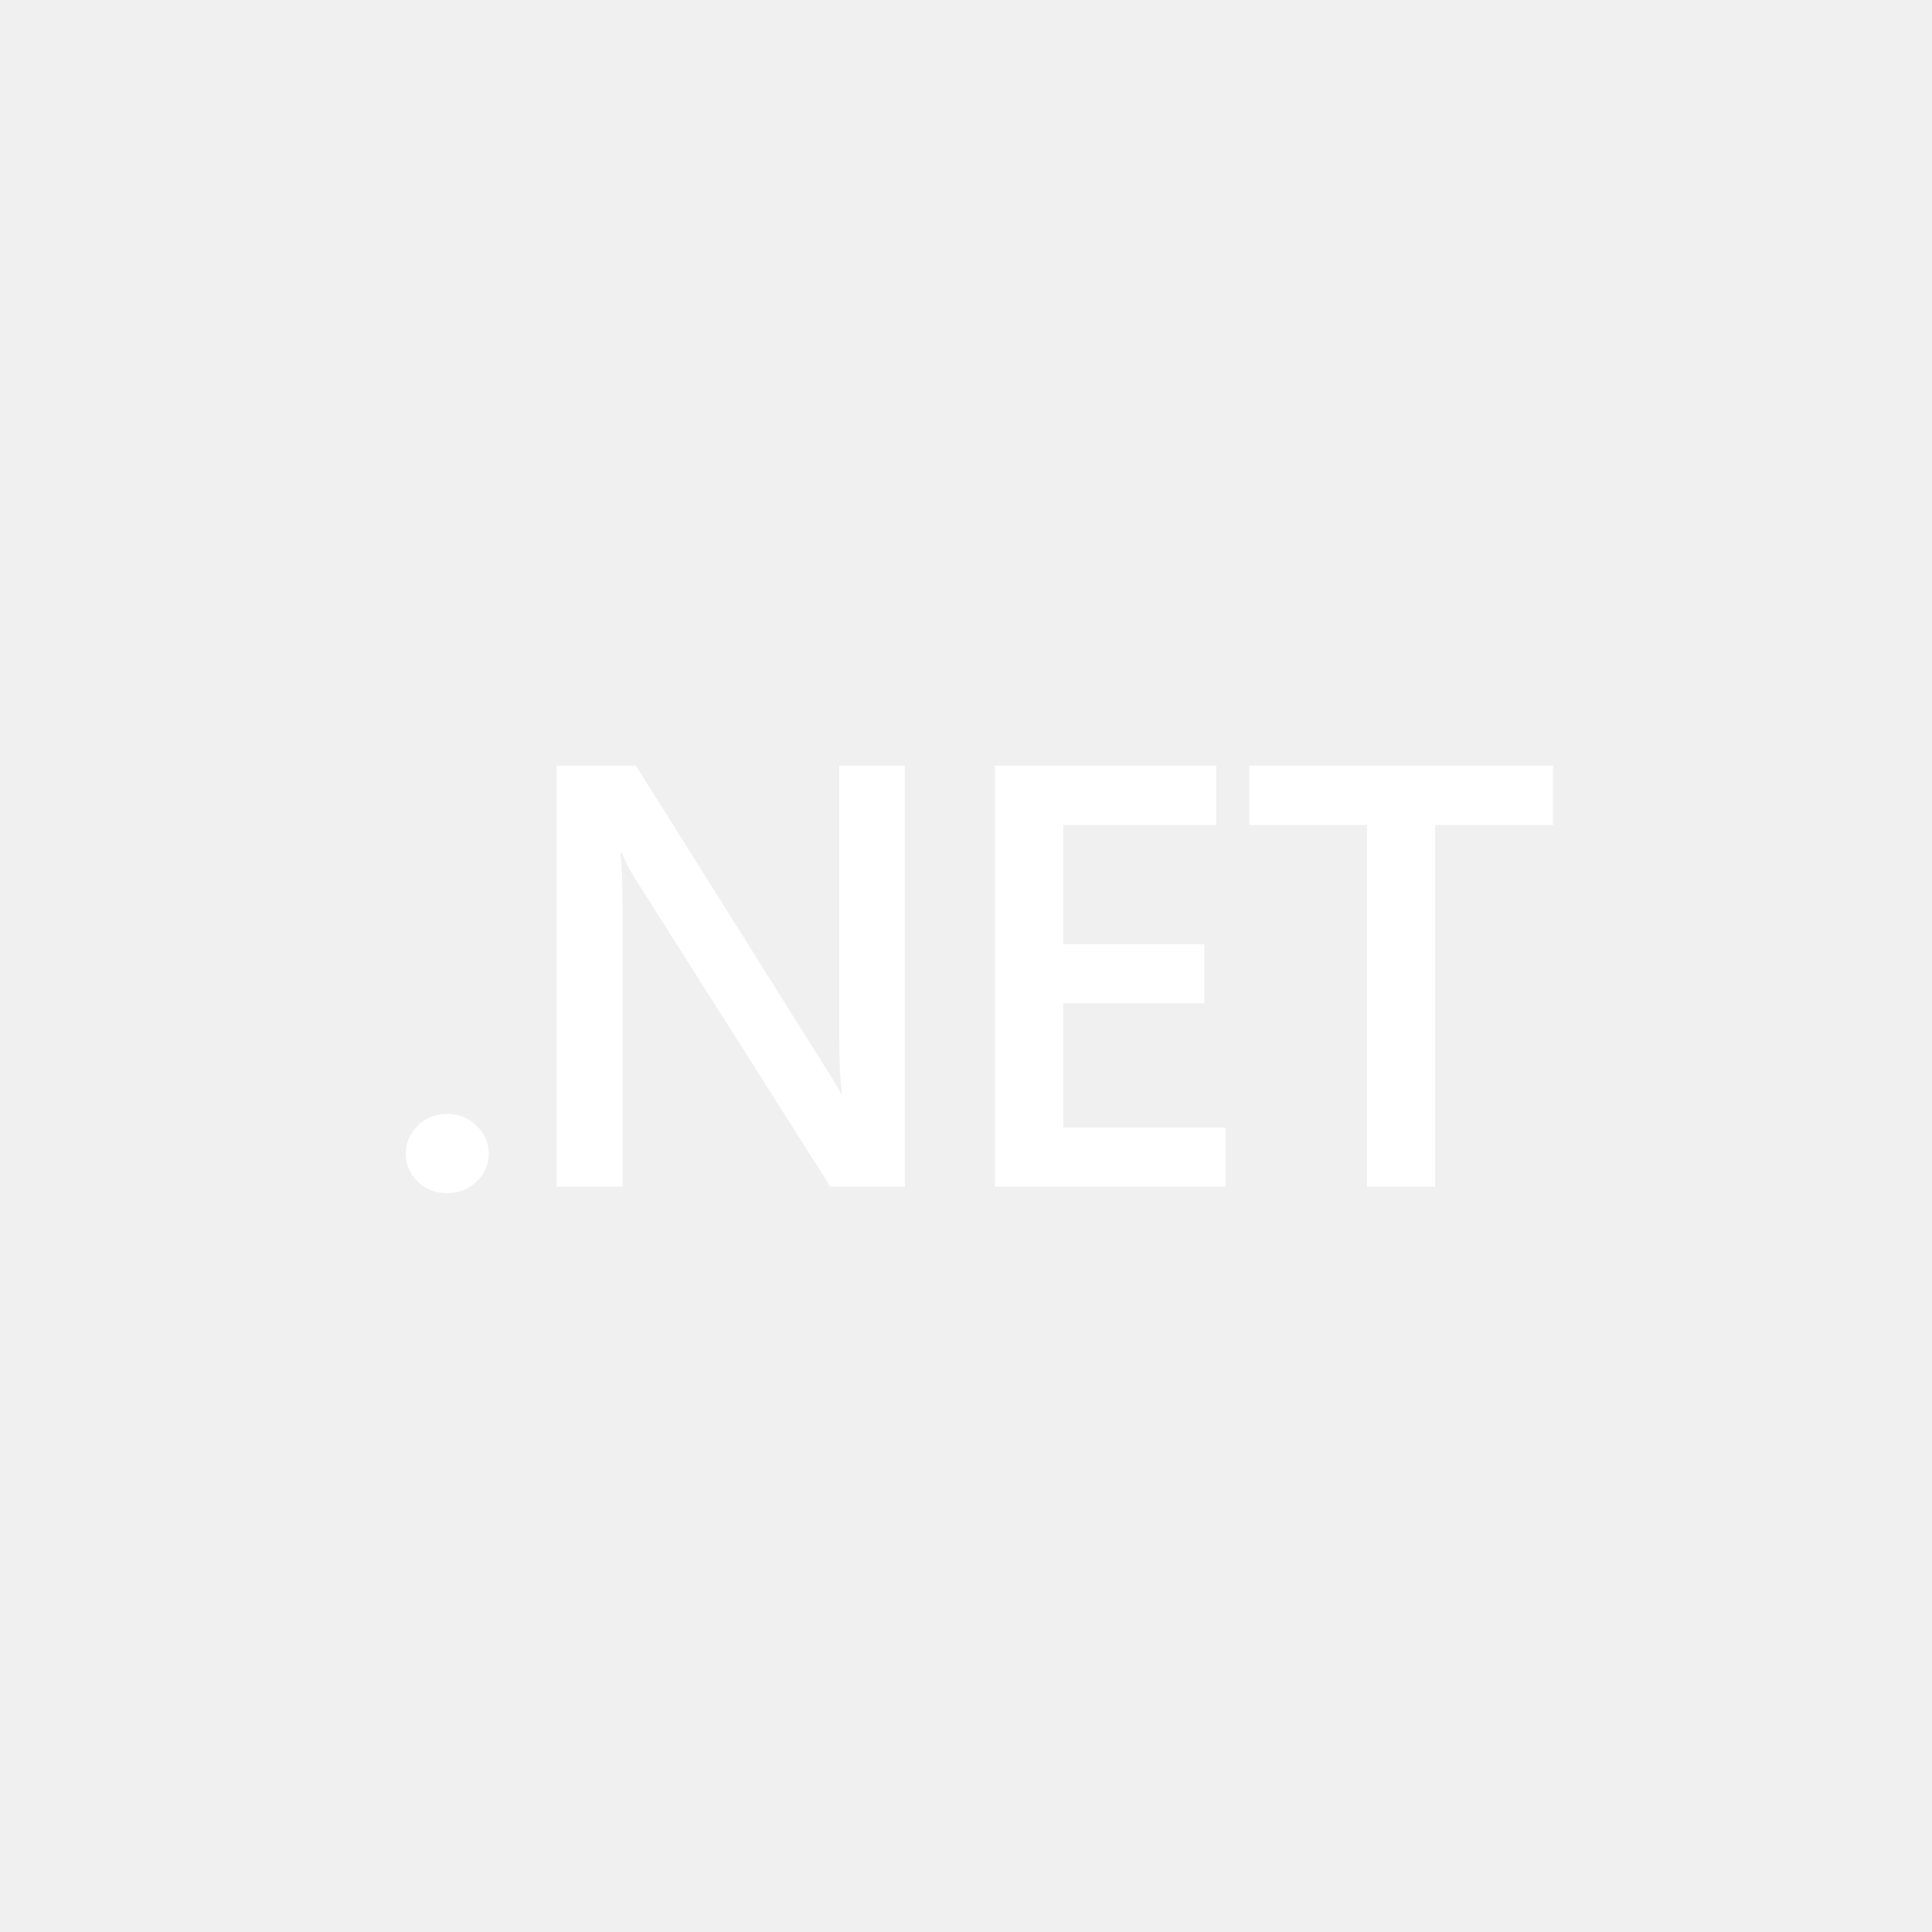
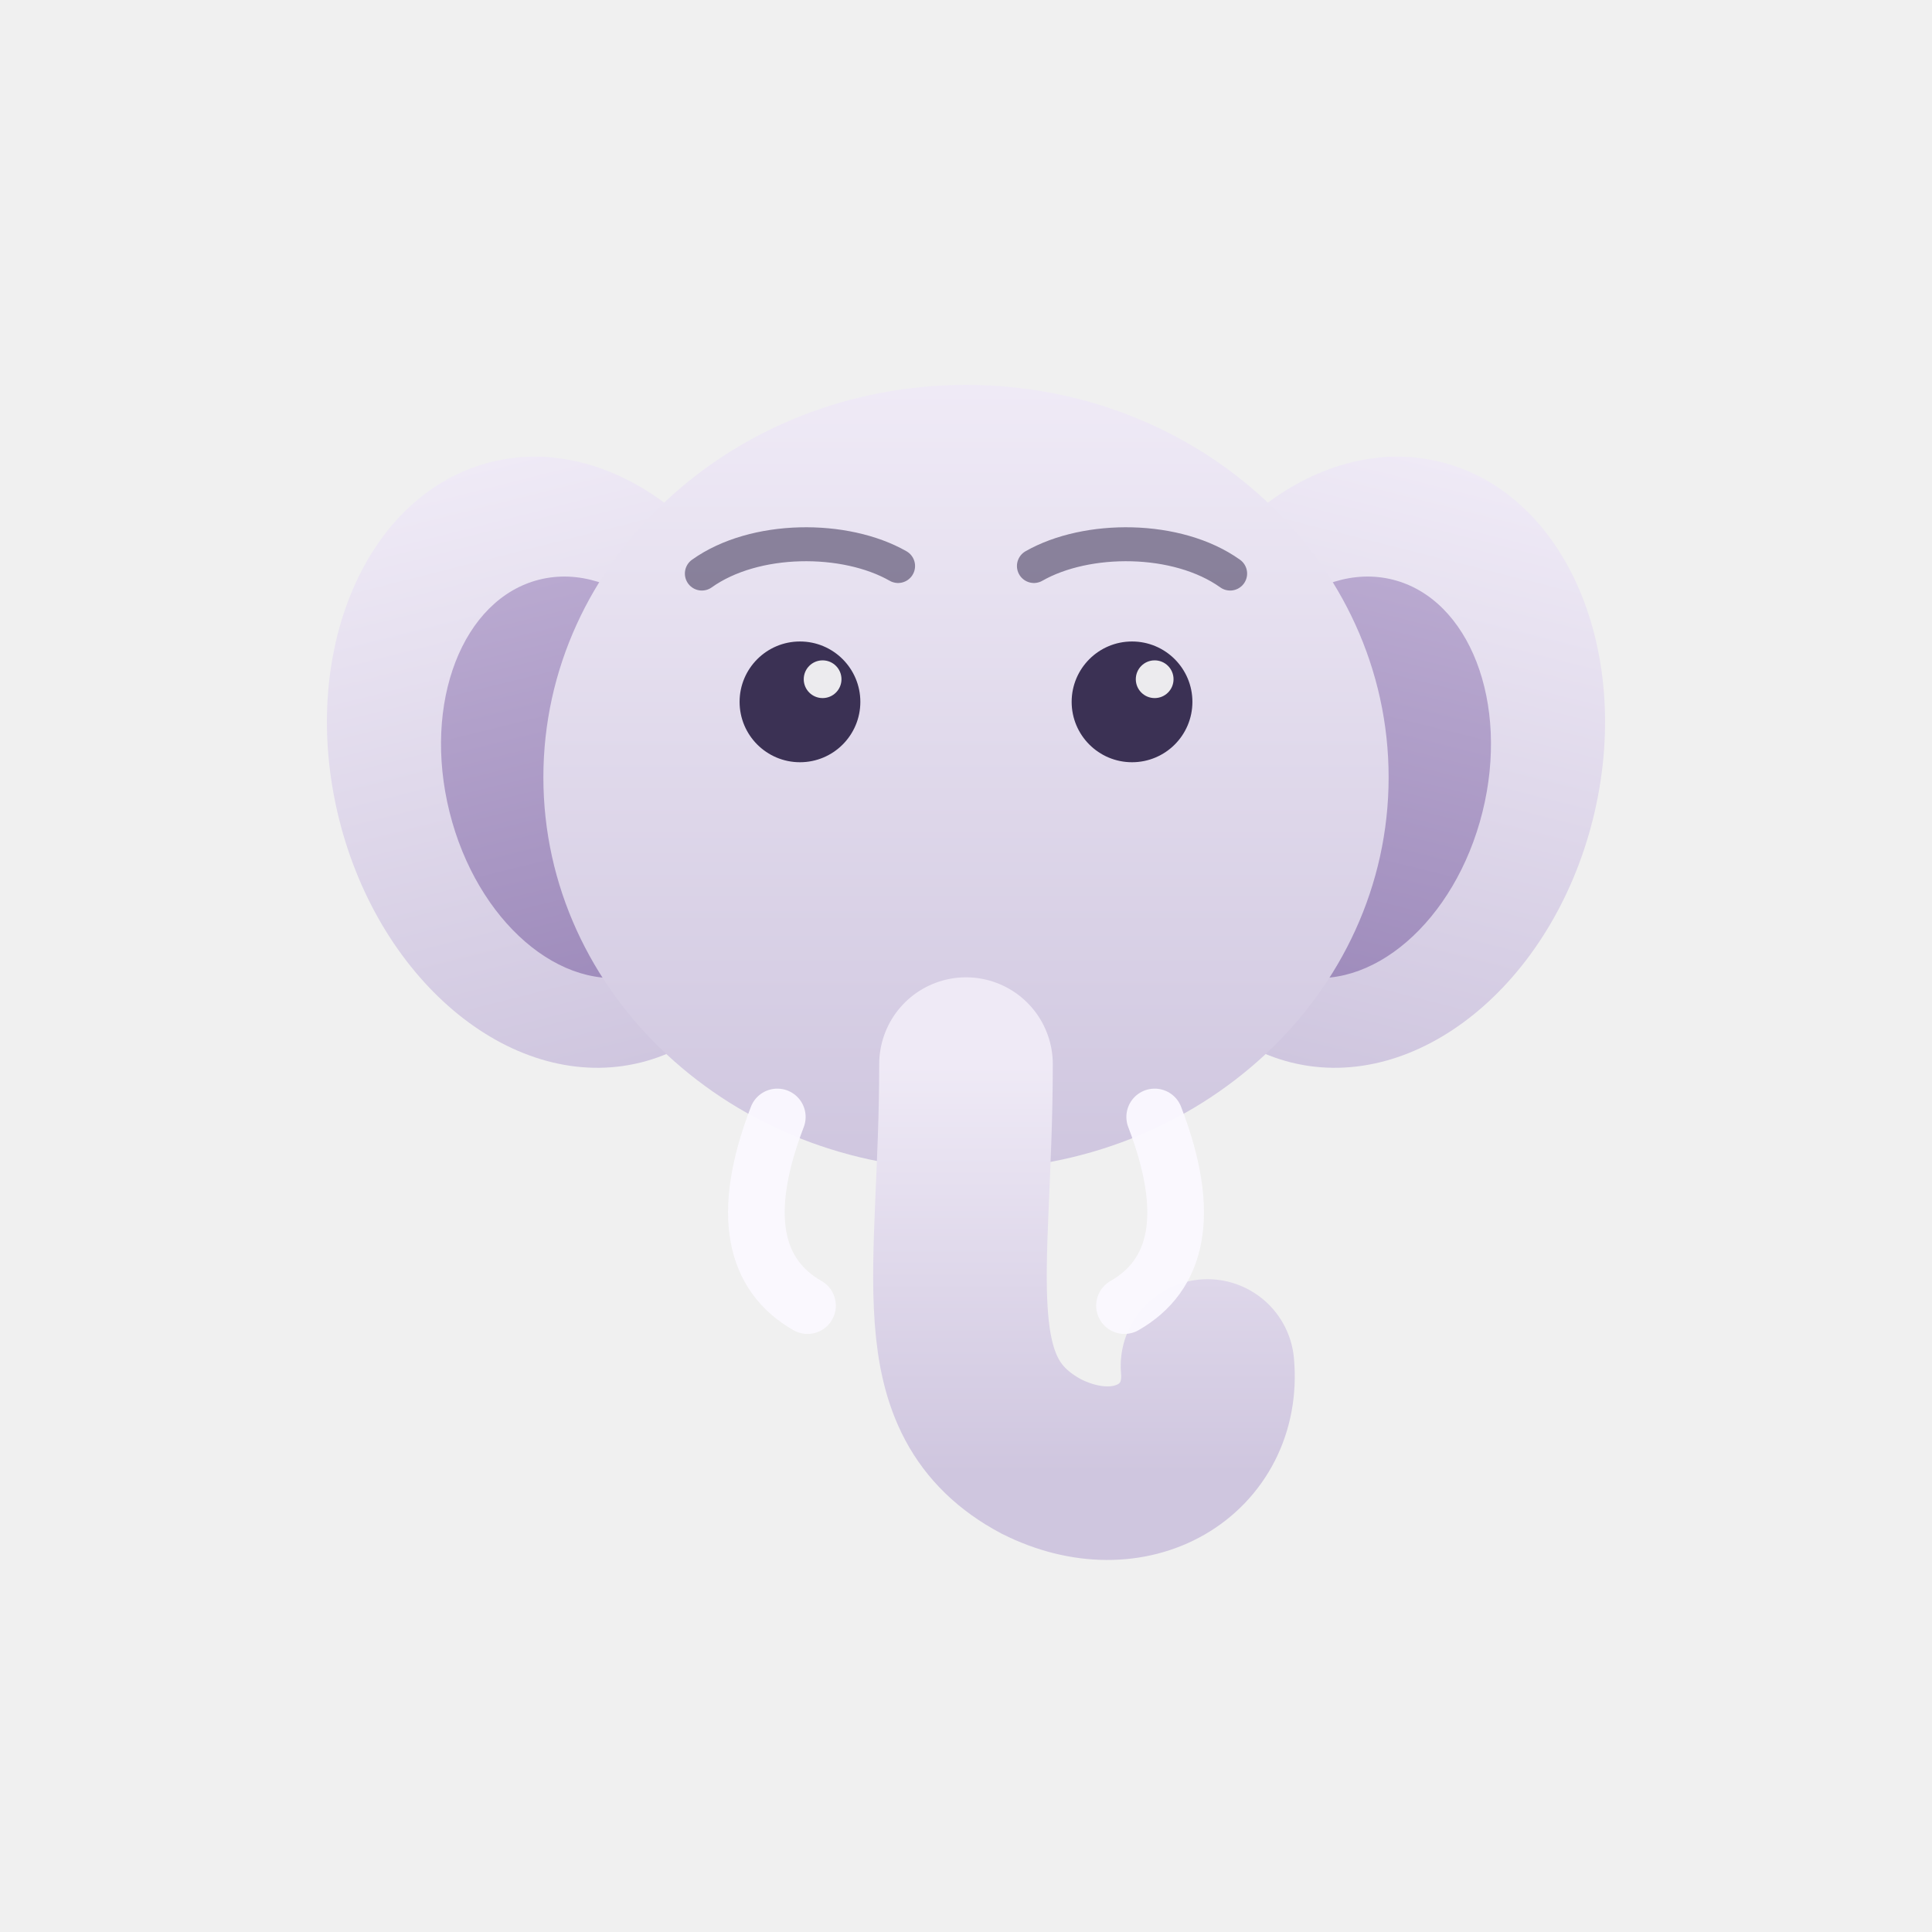
- <svg xmlns="http://www.w3.org/2000/svg" width="456" height="456" viewBox="0 0 456 456" version="1.1" xml:space="preserve" style="fill-rule:evenodd;clip-rule:evenodd;stroke-linejoin:round;stroke-miterlimit:2;">
-   <path d="m 105.5,281.609 c -2.703,0 -5.001,-0.9 -6.893,-2.702 -1.892,-1.848 -2.838,-4.042 -2.838,-6.582 0,-2.587 0.946,-4.804 2.838,-6.652 1.892,-1.848 4.19,-2.772 6.893,-2.772 2.748,0 5.068,0.924 6.96,2.772 1.937,1.848 2.906,4.064 2.906,6.652 0,2.54 -0.968,4.734 -2.906,6.582 -1.892,1.802 -4.212,2.702 -6.96,2.702 z" style="fill:#ffffff;fill-rule:nonzero;stroke-width:0.838" />
-   <path d="M 213.561,280.084 H 195.99 L 149.7,207.054 c -1.171,-1.848 -2.14,-3.765 -2.906,-5.751 h -0.406 c 0.361,2.125 0.541,6.675 0.541,13.65 v 65.132 h -15.543 v -99.36 h 18.719 l 44.737,71.298 c 1.892,2.957 3.109,4.989 3.649,6.098 h 0.27 c -0.45,-2.632 -0.676,-7.09 -0.676,-13.373 v -64.023 h 15.476 z" style="fill:#ffffff;fill-rule:nonzero;stroke-width:0.838" />
-   <path d="m 289.251,280.084 h -54.401 v -99.36 h 52.238 v 13.997 h -36.154 v 28.131 h 33.316 v 13.927 h -33.316 v 29.378 h 38.316 z" style="fill:#ffffff;fill-rule:nonzero;stroke-width:0.838" />
-   <path d="M 366.565,194.721 H 338.722 v 85.363 h -16.084 v -85.363 h -27.775 v -13.997 h 71.701 z" style="fill:#ffffff;fill-rule:nonzero;stroke-width:0.838" />
+ <svg xmlns="http://www.w3.org/2000/svg" viewBox="0 0 512 512" width="512" height="512">
+   <defs>
+     <linearGradient id="hide" x1="0" y1="0" x2="0" y2="1">
+       <stop offset="0" stop-color="#EFEAF6" />
+       <stop offset="1" stop-color="#CFC6DF" />
+     </linearGradient>
+     <linearGradient id="earInner" x1="0" y1="0" x2="0" y2="1">
+       <stop offset="0" stop-color="#B9A9D0" />
+       <stop offset="1" stop-color="#9F8CBC" />
+     </linearGradient>
+   </defs>
+   <g transform="translate(0 -34)">
+     <ellipse cx="150" cy="236" rx="62" ry="82" fill="url(#hide)" transform="rotate(-14 150 236)" />
+     <ellipse cx="362" cy="236" rx="62" ry="82" fill="url(#hide)" transform="rotate(14 362 236)" />
+     <ellipse cx="156" cy="240" rx="38" ry="54" fill="url(#earInner)" transform="rotate(-14 156 240)" />
+     <ellipse cx="356" cy="240" rx="38" ry="54" fill="url(#earInner)" transform="rotate(14 356 240)" />
+     <ellipse cx="256" cy="240" rx="112" ry="104" fill="url(#hide)" />
+     <path d="M256 316              C 256 372, 246 404, 276 420              C 300 432, 322 418, 320 396" fill="none" stroke="url(#hide)" stroke-width="46" stroke-linecap="round" />
+     <path d="M206 330 C 196 356, 200 372, 214 380" fill="none" stroke="#FBF9FF" stroke-width="15" stroke-linecap="round" opacity="0.95" />
+     <path d="M306 330 C 316 356, 312 372, 298 380" fill="none" stroke="#FBF9FF" stroke-width="15" stroke-linecap="round" opacity="0.95" />
+     <circle cx="212" cy="220" r="16" fill="#3B3154" />
+     <circle cx="300" cy="220" r="16" fill="#3B3154" />
+     <circle cx="218" cy="214" r="5" fill="#FFFFFF" opacity="0.9" />
+     <circle cx="306" cy="214" r="5" fill="#FFFFFF" opacity="0.9" />
+     <path d="M186 186 C 200 176, 224 176, 238 184" fill="none" stroke="#3B3154" stroke-width="9" stroke-linecap="round" opacity="0.55" />
+     <path d="M274 184 C 288 176, 312 176, 326 186" fill="none" stroke="#3B3154" stroke-width="9" stroke-linecap="round" opacity="0.55" />
+   </g>
</svg>
